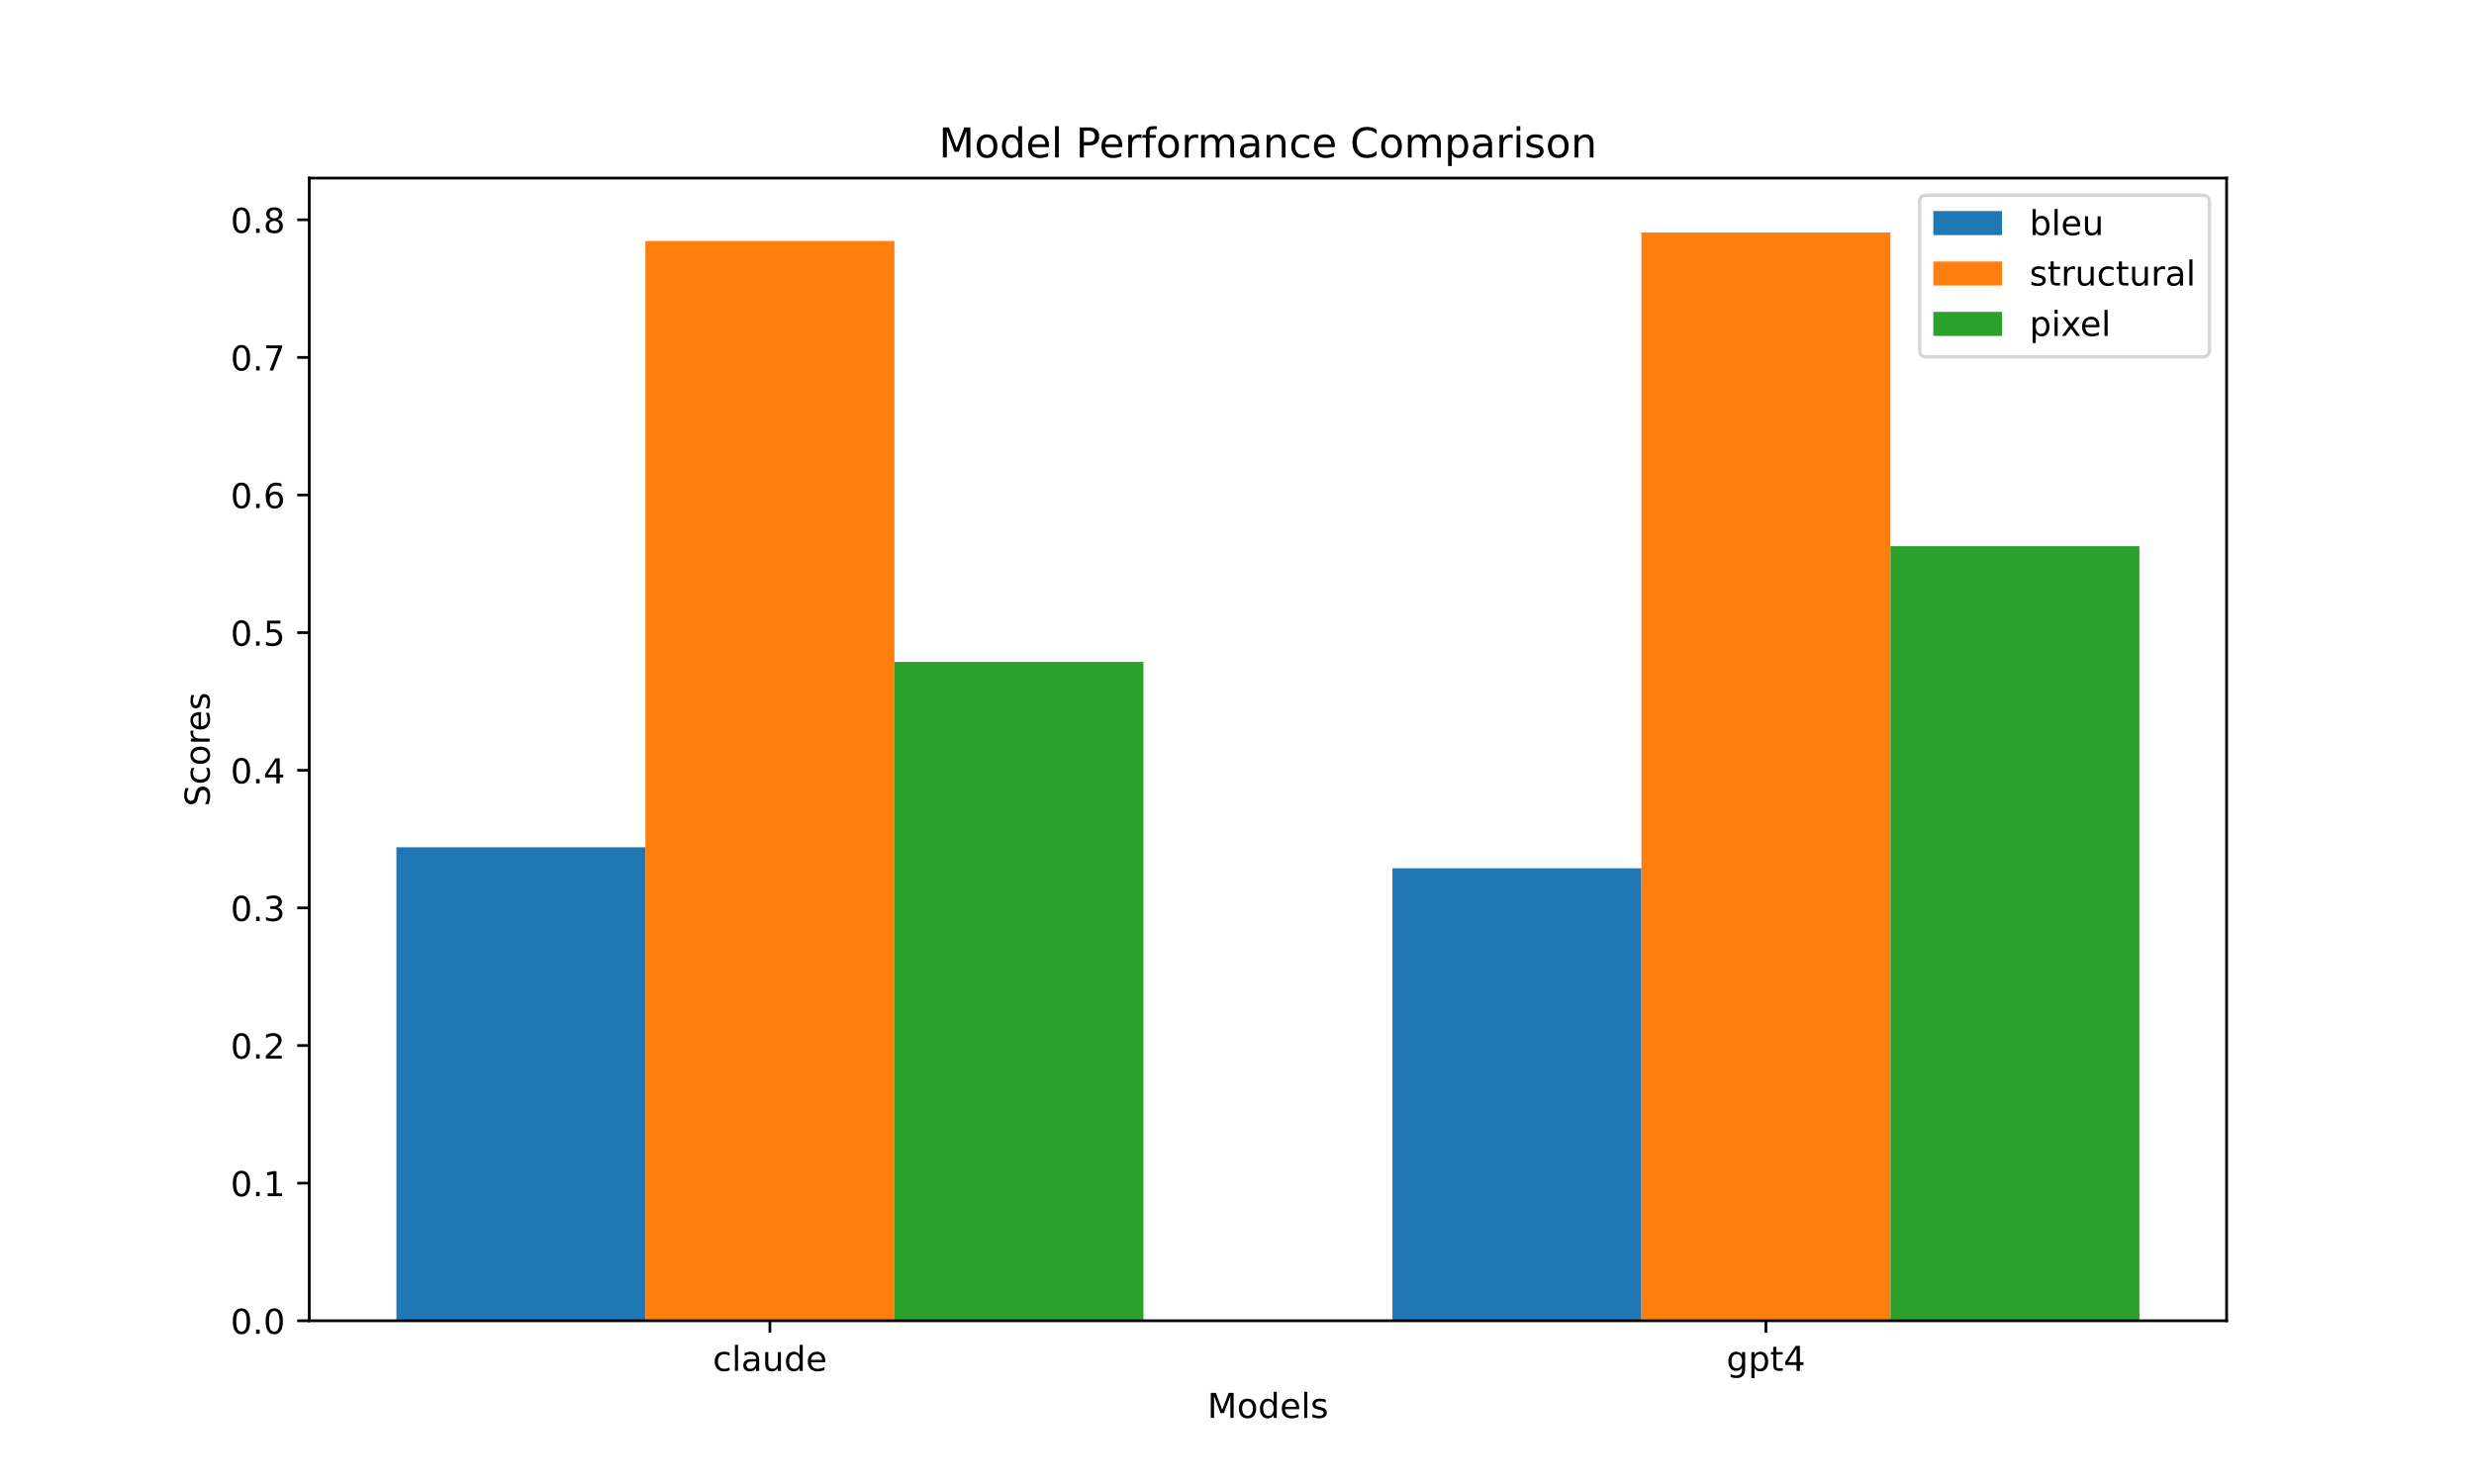
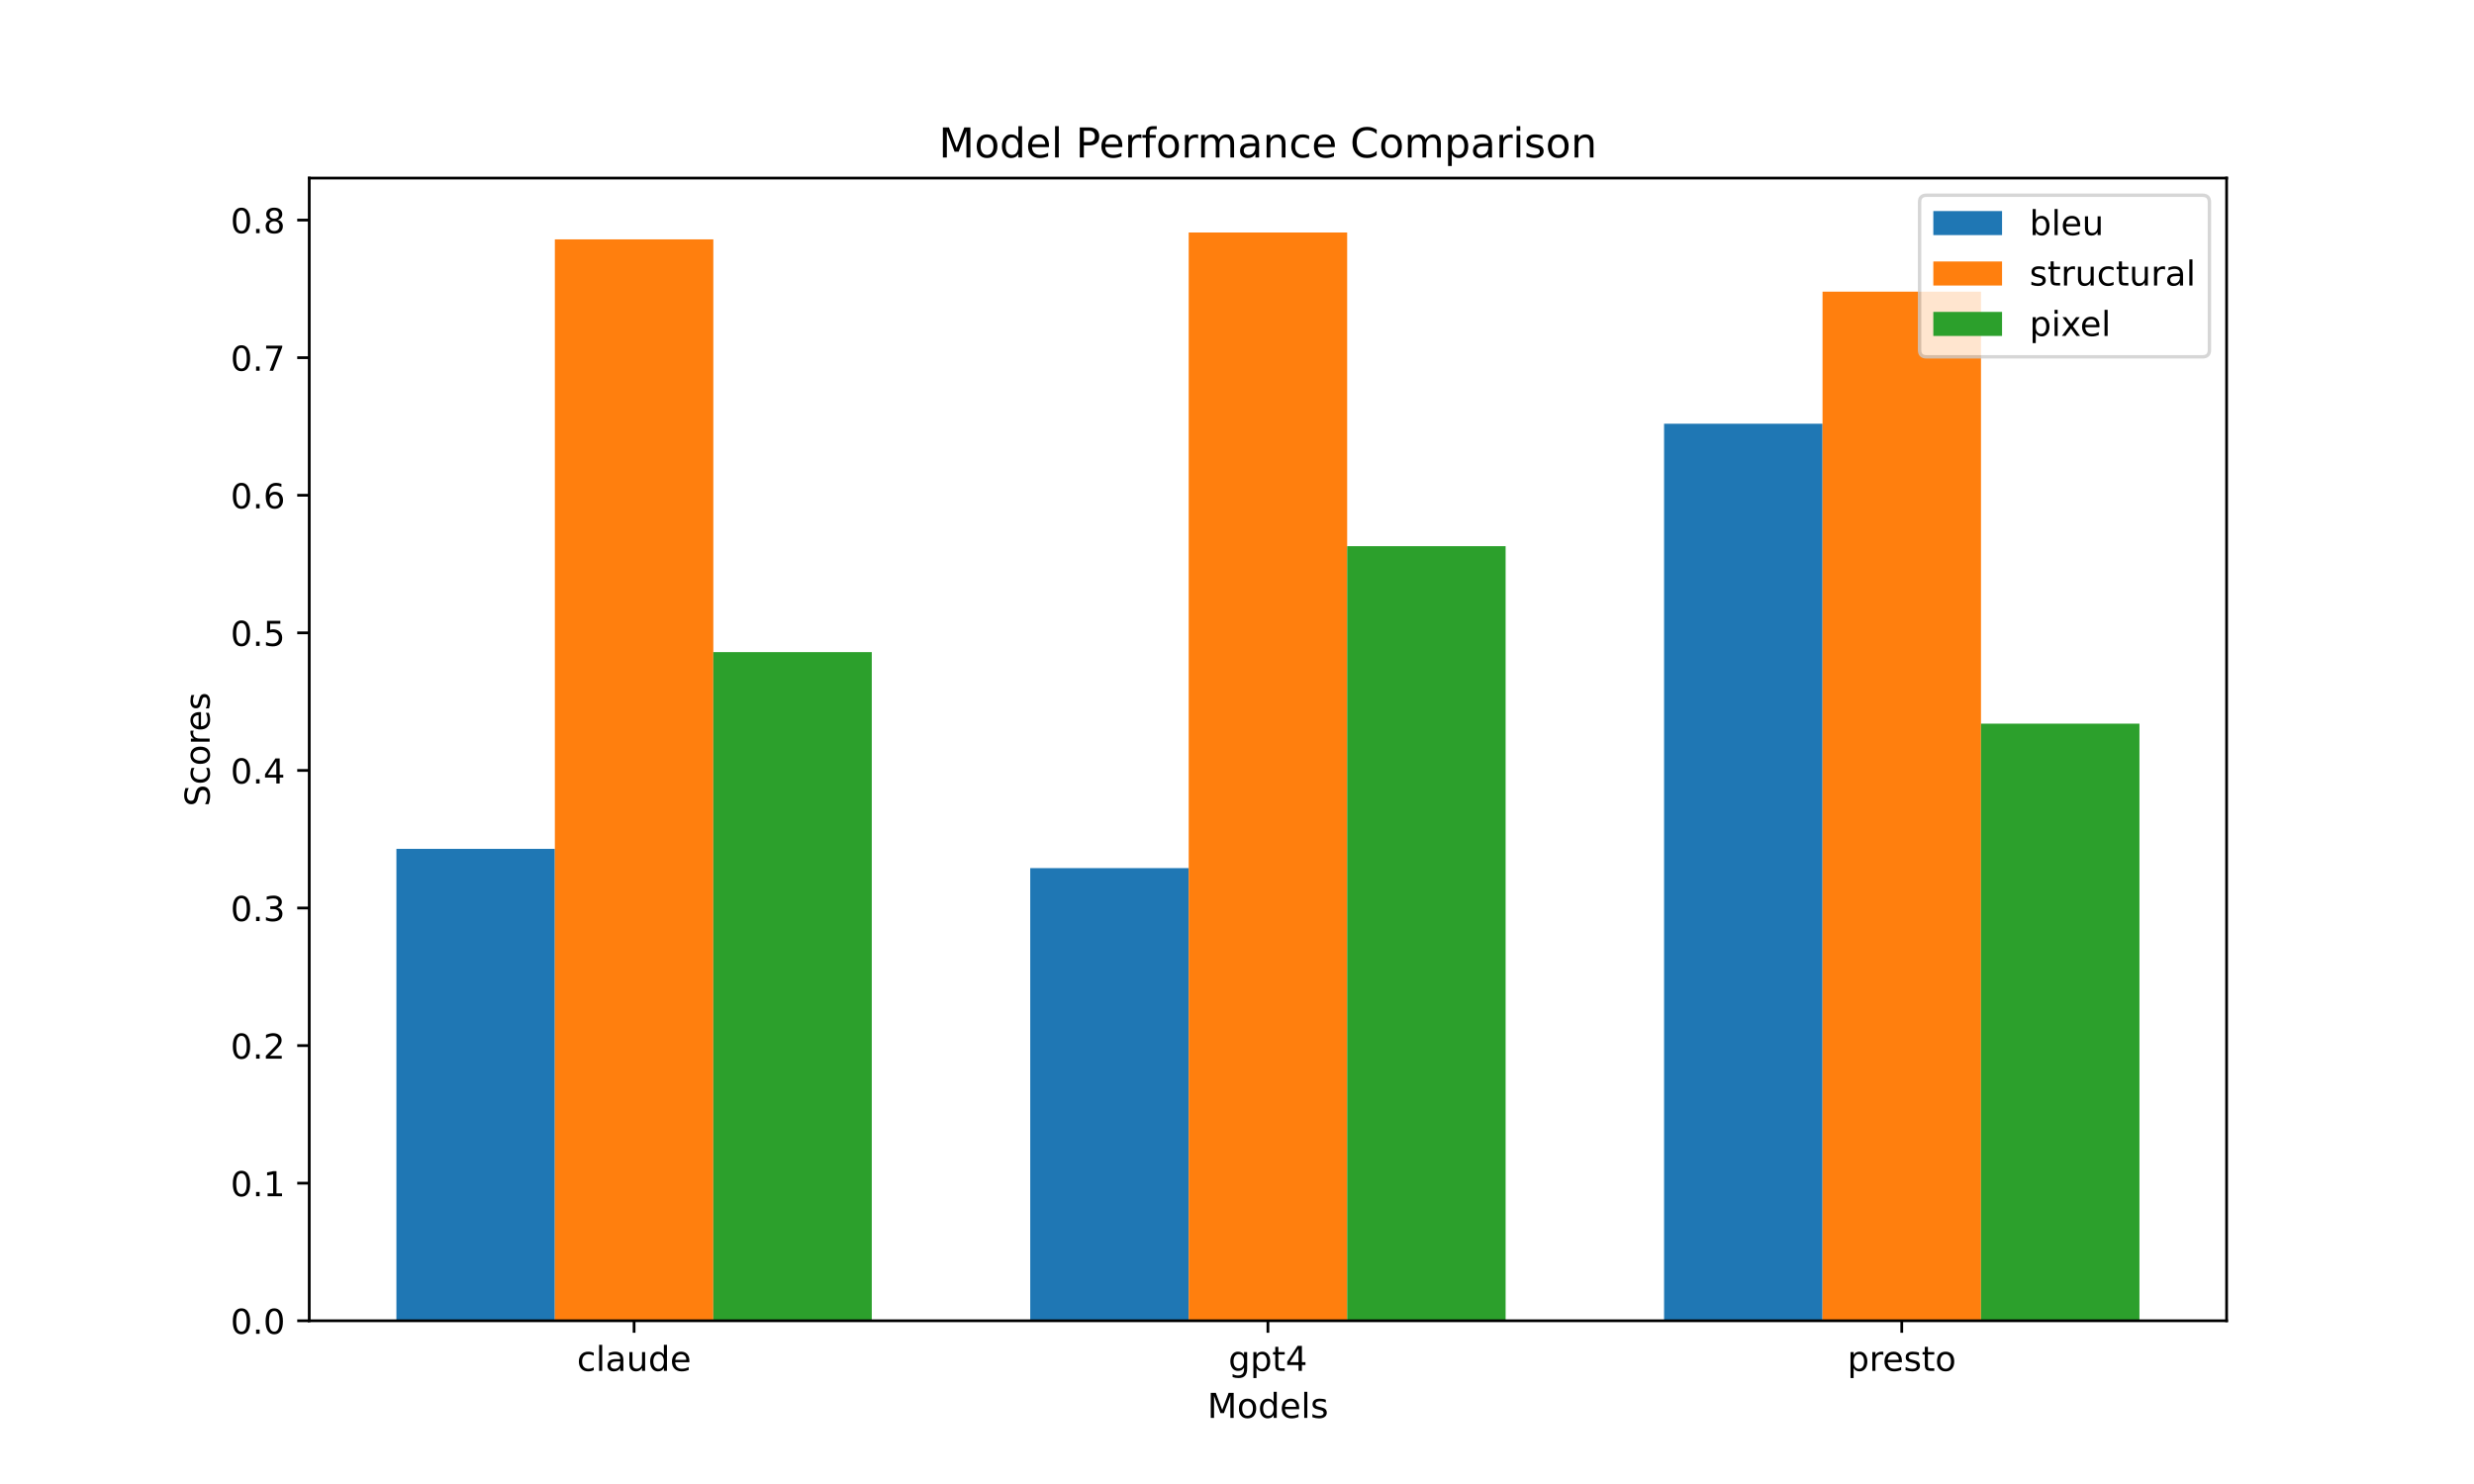
<svg xmlns="http://www.w3.org/2000/svg" xmlns:xlink="http://www.w3.org/1999/xlink" width="720pt" height="432pt" viewBox="0 0 720 432" version="1.1">
  <defs>
    <style type="text/css">*{stroke-linejoin: round; stroke-linecap: butt}</style>
  </defs>
  <g id="figure_1">
    <g id="patch_1">
      <path d="M 0 432  L 720 432  L 720 0  L 0 0  z " style="fill: #ffffff" />
    </g>
    <g id="axes_1">
      <g id="patch_2">
        <path d="M 90 384.48  L 648 384.48  L 648 51.84  L 90 51.84  z " style="fill: #ffffff" />
      </g>
      <g id="patch_3">
-         <path d="M 115.364 384.48  L 187.831 384.48  L 187.831 246.644  L 115.364 246.644  z " clip-path="url(#pf559f235b9)" style="fill: #1f77b4" />
+         <path d="M 115.364 384.48  L 161.479 384.48  L 161.479 247.107  L 115.364 247.107  z " clip-path="url(#p23019d6c63)" style="fill: #1f77b4" />
      </g>
      <g id="patch_4">
-         <path d="M 405.234 384.48  L 477.701 384.48  L 477.701 252.767  L 405.234 252.767  z " clip-path="url(#pf559f235b9)" style="fill: #1f77b4" />
+         <path d="M 299.826 384.48  L 345.942 384.48  L 345.942 252.714  L 299.826 252.714  z " clip-path="url(#p23019d6c63)" style="fill: #1f77b4" />
      </g>
      <g id="patch_5">
-         <path d="M 187.831 384.48  L 260.299 384.48  L 260.299 70.161  L 187.831 70.161  z " clip-path="url(#pf559f235b9)" style="fill: #ff7f0e" />
+         <path d="M 484.289 384.48  L 530.405 384.48  L 530.405 123.35  L 484.289 123.35  z " clip-path="url(#p23019d6c63)" style="fill: #1f77b4" />
      </g>
      <g id="patch_6">
-         <path d="M 477.701 384.48  L 550.169 384.48  L 550.169 67.68  L 477.701 67.68  z " clip-path="url(#pf559f235b9)" style="fill: #ff7f0e" />
+         <path d="M 161.479 384.48  L 207.595 384.48  L 207.595 69.683  L 161.479 69.683  z " clip-path="url(#p23019d6c63)" style="fill: #ff7f0e" />
      </g>
      <g id="patch_7">
-         <path d="M 260.299 384.48  L 332.766 384.48  L 332.766 192.693  L 260.299 192.693  z " clip-path="url(#pf559f235b9)" style="fill: #2ca02c" />
+         <path d="M 345.942 384.48  L 392.058 384.48  L 392.058 67.68  L 345.942 67.68  z " clip-path="url(#p23019d6c63)" style="fill: #ff7f0e" />
      </g>
      <g id="patch_8">
-         <path d="M 550.169 384.48  L 622.636 384.48  L 622.636 159.009  L 550.169 159.009  z " clip-path="url(#pf559f235b9)" style="fill: #2ca02c" />
+         <path d="M 530.405 384.48  L 576.521 384.48  L 576.521 84.902  L 530.405 84.902  z " clip-path="url(#p23019d6c63)" style="fill: #ff7f0e" />
+       </g>
+       <g id="patch_9">
+         <path d="M 207.595 384.48  L 253.711 384.48  L 253.711 189.834  L 207.595 189.834  z " clip-path="url(#p23019d6c63)" style="fill: #2ca02c" />
+       </g>
+       <g id="patch_10">
+         <path d="M 392.058 384.48  L 438.174 384.48  L 438.174 158.995  L 392.058 158.995  z " clip-path="url(#p23019d6c63)" style="fill: #2ca02c" />
+       </g>
+       <g id="patch_11">
+         <path d="M 576.521 384.48  L 622.636 384.48  L 622.636 210.661  L 576.521 210.661  z " clip-path="url(#p23019d6c63)" style="fill: #2ca02c" />
      </g>
      <g id="matplotlib.axis_1">
        <g id="xtick_1">
          <g id="line2d_1">
            <defs>
-               <path id="m76d1a5c9b7" d="M 0 0  L 0 3.5  " style="stroke: #000000; stroke-width: 0.8" />
-             </defs>
-             <g>
-               <use xlink:href="#m76d1a5c9b7" x="224.065" y="384.48" style="stroke: #000000; stroke-width: 0.8" />
+               <path id="mc5d5f00f71" d="M 0 0  L 0 3.5  " style="stroke: #000000; stroke-width: 0.8" />
+             </defs>
+             <g>
+               <use xlink:href="#mc5d5f00f71" x="184.537" y="384.48" style="stroke: #000000; stroke-width: 0.8" />
            </g>
          </g>
          <g id="text_1">
-             <g transform="translate(207.4431 399.0784) scale(0.1 -0.1)">
+             <g transform="translate(167.9153 399.0784) scale(0.1 -0.1)">
              <defs>
                <path id="DejaVuSans-63" d="M 3122 3366  L 3122 2828  Q 2878 2963 2633 3030  Q 2388 3097 2138 3097  Q 1578 3097 1268 2742  Q 959 2388 959 1747  Q 959 1106 1268 751  Q 1578 397 2138 397  Q 2388 397 2633 464  Q 2878 531 3122 666  L 3122 134  Q 2881 22 2623 -34  Q 2366 -91 2075 -91  Q 1284 -91 818 406  Q 353 903 353 1747  Q 353 2603 823 3093  Q 1294 3584 2113 3584  Q 2378 3584 2631 3529  Q 2884 3475 3122 3366  z " transform="scale(0.015625)" />
                <path id="DejaVuSans-6c" d="M 603 4863  L 1178 4863  L 1178 0  L 603 0  L 603 4863  z " transform="scale(0.015625)" />
                <path id="DejaVuSans-61" d="M 2194 1759  Q 1497 1759 1228 1600  Q 959 1441 959 1056  Q 959 750 1161 570  Q 1363 391 1709 391  Q 2188 391 2477 730  Q 2766 1069 2766 1631  L 2766 1759  L 2194 1759  z M 3341 1997  L 3341 0  L 2766 0  L 2766 531  Q 2569 213 2275 61  Q 1981 -91 1556 -91  Q 1019 -91 701 211  Q 384 513 384 1019  Q 384 1609 779 1909  Q 1175 2209 1959 2209  L 2766 2209  L 2766 2266  Q 2766 2663 2505 2880  Q 2244 3097 1772 3097  Q 1472 3097 1187 3025  Q 903 2953 641 2809  L 641 3341  Q 956 3463 1253 3523  Q 1550 3584 1831 3584  Q 2591 3584 2966 3190  Q 3341 2797 3341 1997  z " transform="scale(0.015625)" />
                <path id="DejaVuSans-75" d="M 544 1381  L 544 3500  L 1119 3500  L 1119 1403  Q 1119 906 1312 657  Q 1506 409 1894 409  Q 2359 409 2629 706  Q 2900 1003 2900 1516  L 2900 3500  L 3475 3500  L 3475 0  L 2900 0  L 2900 538  Q 2691 219 2414 64  Q 2138 -91 1772 -91  Q 1169 -91 856 284  Q 544 659 544 1381  z M 1991 3584  L 1991 3584  z " transform="scale(0.015625)" />
                <path id="DejaVuSans-64" d="M 2906 2969  L 2906 4863  L 3481 4863  L 3481 0  L 2906 0  L 2906 525  Q 2725 213 2448 61  Q 2172 -91 1784 -91  Q 1150 -91 751 415  Q 353 922 353 1747  Q 353 2572 751 3078  Q 1150 3584 1784 3584  Q 2172 3584 2448 3432  Q 2725 3281 2906 2969  z M 947 1747  Q 947 1113 1208 752  Q 1469 391 1925 391  Q 2381 391 2643 752  Q 2906 1113 2906 1747  Q 2906 2381 2643 2742  Q 2381 3103 1925 3103  Q 1469 3103 1208 2742  Q 947 2381 947 1747  z " transform="scale(0.015625)" />
                <path id="DejaVuSans-65" d="M 3597 1894  L 3597 1613  L 953 1613  Q 991 1019 1311 708  Q 1631 397 2203 397  Q 2534 397 2845 478  Q 3156 559 3463 722  L 3463 178  Q 3153 47 2828 -22  Q 2503 -91 2169 -91  Q 1331 -91 842 396  Q 353 884 353 1716  Q 353 2575 817 3079  Q 1281 3584 2069 3584  Q 2775 3584 3186 3129  Q 3597 2675 3597 1894  z M 3022 2063  Q 3016 2534 2758 2815  Q 2500 3097 2075 3097  Q 1594 3097 1305 2825  Q 1016 2553 972 2059  L 3022 2063  z " transform="scale(0.015625)" />
              </defs>
              <use xlink:href="#DejaVuSans-63" />
              <use xlink:href="#DejaVuSans-6c" transform="translate(54.98047 0)" />
              <use xlink:href="#DejaVuSans-61" transform="translate(82.76367 0)" />
              <use xlink:href="#DejaVuSans-75" transform="translate(144.043 0)" />
              <use xlink:href="#DejaVuSans-64" transform="translate(207.4219 0)" />
              <use xlink:href="#DejaVuSans-65" transform="translate(270.8984 0)" />
            </g>
          </g>
        </g>
        <g id="xtick_2">
          <g id="line2d_2">
            <g>
-               <use xlink:href="#m76d1a5c9b7" x="513.935" y="384.48" style="stroke: #000000; stroke-width: 0.8" />
+               <use xlink:href="#mc5d5f00f71" x="369" y="384.48" style="stroke: #000000; stroke-width: 0.8" />
            </g>
          </g>
          <g id="text_2">
-             <g transform="translate(502.4452 399.0784) scale(0.1 -0.1)">
+             <g transform="translate(357.5102 399.0784) scale(0.1 -0.1)">
              <defs>
                <path id="DejaVuSans-67" d="M 2906 1791  Q 2906 2416 2648 2759  Q 2391 3103 1925 3103  Q 1463 3103 1205 2759  Q 947 2416 947 1791  Q 947 1169 1205 825  Q 1463 481 1925 481  Q 2391 481 2648 825  Q 2906 1169 2906 1791  z M 3481 434  Q 3481 -459 3084 -895  Q 2688 -1331 1869 -1331  Q 1566 -1331 1297 -1286  Q 1028 -1241 775 -1147  L 775 -588  Q 1028 -725 1275 -790  Q 1522 -856 1778 -856  Q 2344 -856 2625 -561  Q 2906 -266 2906 331  L 2906 616  Q 2728 306 2450 153  Q 2172 0 1784 0  Q 1141 0 747 490  Q 353 981 353 1791  Q 353 2603 747 3093  Q 1141 3584 1784 3584  Q 2172 3584 2450 3431  Q 2728 3278 2906 2969  L 2906 3500  L 3481 3500  L 3481 434  z " transform="scale(0.015625)" />
                <path id="DejaVuSans-70" d="M 1159 525  L 1159 -1331  L 581 -1331  L 581 3500  L 1159 3500  L 1159 2969  Q 1341 3281 1617 3432  Q 1894 3584 2278 3584  Q 2916 3584 3314 3078  Q 3713 2572 3713 1747  Q 3713 922 3314 415  Q 2916 -91 2278 -91  Q 1894 -91 1617 61  Q 1341 213 1159 525  z M 3116 1747  Q 3116 2381 2855 2742  Q 2594 3103 2138 3103  Q 1681 3103 1420 2742  Q 1159 2381 1159 1747  Q 1159 1113 1420 752  Q 1681 391 2138 391  Q 2594 391 2855 752  Q 3116 1113 3116 1747  z " transform="scale(0.015625)" />
                <path id="DejaVuSans-74" d="M 1172 4494  L 1172 3500  L 2356 3500  L 2356 3053  L 1172 3053  L 1172 1153  Q 1172 725 1289 603  Q 1406 481 1766 481  L 2356 481  L 2356 0  L 1766 0  Q 1100 0 847 248  Q 594 497 594 1153  L 594 3053  L 172 3053  L 172 3500  L 594 3500  L 594 4494  L 1172 4494  z " transform="scale(0.015625)" />
                <path id="DejaVuSans-34" d="M 2419 4116  L 825 1625  L 2419 1625  L 2419 4116  z M 2253 4666  L 3047 4666  L 3047 1625  L 3713 1625  L 3713 1100  L 3047 1100  L 3047 0  L 2419 0  L 2419 1100  L 313 1100  L 313 1709  L 2253 4666  z " transform="scale(0.015625)" />
              </defs>
              <use xlink:href="#DejaVuSans-67" />
              <use xlink:href="#DejaVuSans-70" transform="translate(63.47656 0)" />
              <use xlink:href="#DejaVuSans-74" transform="translate(126.9531 0)" />
              <use xlink:href="#DejaVuSans-34" transform="translate(166.1621 0)" />
            </g>
          </g>
        </g>
-         <g id="text_3">
+         <g id="xtick_3">
+           <g id="line2d_3">
+             <g>
+               <use xlink:href="#mc5d5f00f71" x="553.463" y="384.48" style="stroke: #000000; stroke-width: 0.8" />
+             </g>
+           </g>
+           <g id="text_3">
+             <g transform="translate(537.6448 399.0784) scale(0.1 -0.1)">
+               <defs>
+                 <path id="DejaVuSans-72" d="M 2631 2963  Q 2534 3019 2420 3045  Q 2306 3072 2169 3072  Q 1681 3072 1420 2755  Q 1159 2438 1159 1844  L 1159 0  L 581 0  L 581 3500  L 1159 3500  L 1159 2956  Q 1341 3275 1631 3429  Q 1922 3584 2338 3584  Q 2397 3584 2469 3576  Q 2541 3569 2628 3553  L 2631 2963  z " transform="scale(0.015625)" />
+                 <path id="DejaVuSans-73" d="M 2834 3397  L 2834 2853  Q 2591 2978 2328 3040  Q 2066 3103 1784 3103  Q 1356 3103 1142 2972  Q 928 2841 928 2578  Q 928 2378 1081 2264  Q 1234 2150 1697 2047  L 1894 2003  Q 2506 1872 2764 1633  Q 3022 1394 3022 966  Q 3022 478 2636 193  Q 2250 -91 1575 -91  Q 1294 -91 989 -36  Q 684 19 347 128  L 347 722  Q 666 556 975 473  Q 1284 391 1588 391  Q 1994 391 2212 530  Q 2431 669 2431 922  Q 2431 1156 2273 1281  Q 2116 1406 1581 1522  L 1381 1569  Q 847 1681 609 1914  Q 372 2147 372 2553  Q 372 3047 722 3315  Q 1072 3584 1716 3584  Q 2034 3584 2315 3537  Q 2597 3491 2834 3397  z " transform="scale(0.015625)" />
+                 <path id="DejaVuSans-6f" d="M 1959 3097  Q 1497 3097 1228 2736  Q 959 2375 959 1747  Q 959 1119 1226 758  Q 1494 397 1959 397  Q 2419 397 2687 759  Q 2956 1122 2956 1747  Q 2956 2369 2687 2733  Q 2419 3097 1959 3097  z M 1959 3584  Q 2709 3584 3137 3096  Q 3566 2609 3566 1747  Q 3566 888 3137 398  Q 2709 -91 1959 -91  Q 1206 -91 779 398  Q 353 888 353 1747  Q 353 2609 779 3096  Q 1206 3584 1959 3584  z " transform="scale(0.015625)" />
+               </defs>
+               <use xlink:href="#DejaVuSans-70" />
+               <use xlink:href="#DejaVuSans-72" transform="translate(63.47656 0)" />
+               <use xlink:href="#DejaVuSans-65" transform="translate(102.3398 0)" />
+               <use xlink:href="#DejaVuSans-73" transform="translate(163.8633 0)" />
+               <use xlink:href="#DejaVuSans-74" transform="translate(215.9629 0)" />
+               <use xlink:href="#DejaVuSans-6f" transform="translate(255.1719 0)" />
+             </g>
+           </g>
+         </g>
+         <g id="text_4">
          <g transform="translate(351.382 412.7566) scale(0.1 -0.1)">
            <defs>
              <path id="DejaVuSans-4d" d="M 628 4666  L 1569 4666  L 2759 1491  L 3956 4666  L 4897 4666  L 4897 0  L 4281 0  L 4281 4097  L 3078 897  L 2444 897  L 1241 4097  L 1241 0  L 628 0  L 628 4666  z " transform="scale(0.015625)" />
-               <path id="DejaVuSans-6f" d="M 1959 3097  Q 1497 3097 1228 2736  Q 959 2375 959 1747  Q 959 1119 1226 758  Q 1494 397 1959 397  Q 2419 397 2687 759  Q 2956 1122 2956 1747  Q 2956 2369 2687 2733  Q 2419 3097 1959 3097  z M 1959 3584  Q 2709 3584 3137 3096  Q 3566 2609 3566 1747  Q 3566 888 3137 398  Q 2709 -91 1959 -91  Q 1206 -91 779 398  Q 353 888 353 1747  Q 353 2609 779 3096  Q 1206 3584 1959 3584  z " transform="scale(0.015625)" />
-               <path id="DejaVuSans-73" d="M 2834 3397  L 2834 2853  Q 2591 2978 2328 3040  Q 2066 3103 1784 3103  Q 1356 3103 1142 2972  Q 928 2841 928 2578  Q 928 2378 1081 2264  Q 1234 2150 1697 2047  L 1894 2003  Q 2506 1872 2764 1633  Q 3022 1394 3022 966  Q 3022 478 2636 193  Q 2250 -91 1575 -91  Q 1294 -91 989 -36  Q 684 19 347 128  L 347 722  Q 666 556 975 473  Q 1284 391 1588 391  Q 1994 391 2212 530  Q 2431 669 2431 922  Q 2431 1156 2273 1281  Q 2116 1406 1581 1522  L 1381 1569  Q 847 1681 609 1914  Q 372 2147 372 2553  Q 372 3047 722 3315  Q 1072 3584 1716 3584  Q 2034 3584 2315 3537  Q 2597 3491 2834 3397  z " transform="scale(0.015625)" />
            </defs>
            <use xlink:href="#DejaVuSans-4d" />
            <use xlink:href="#DejaVuSans-6f" transform="translate(86.2793 0)" />
            <use xlink:href="#DejaVuSans-64" transform="translate(147.4609 0)" />
            <use xlink:href="#DejaVuSans-65" transform="translate(210.9375 0)" />
            <use xlink:href="#DejaVuSans-6c" transform="translate(272.4609 0)" />
            <use xlink:href="#DejaVuSans-73" transform="translate(300.2441 0)" />
          </g>
        </g>
      </g>
      <g id="matplotlib.axis_2">
        <g id="ytick_1">
-           <g id="line2d_3">
-             <defs>
-               <path id="m0e5afd8382" d="M 0 0  L -3.5 0  " style="stroke: #000000; stroke-width: 0.8" />
-             </defs>
-             <g>
-               <use xlink:href="#m0e5afd8382" x="90" y="384.48" style="stroke: #000000; stroke-width: 0.8" />
-             </g>
-           </g>
-           <g id="text_4">
+           <g id="line2d_4">
+             <defs>
+               <path id="m4983d52d7f" d="M 0 0  L -3.5 0  " style="stroke: #000000; stroke-width: 0.8" />
+             </defs>
+             <g>
+               <use xlink:href="#m4983d52d7f" x="90" y="384.48" style="stroke: #000000; stroke-width: 0.8" />
+             </g>
+           </g>
+           <g id="text_5">
            <g transform="translate(67.09687 388.2792) scale(0.1 -0.1)">
              <defs>
                <path id="DejaVuSans-30" d="M 2034 4250  Q 1547 4250 1301 3770  Q 1056 3291 1056 2328  Q 1056 1369 1301 889  Q 1547 409 2034 409  Q 2525 409 2770 889  Q 3016 1369 3016 2328  Q 3016 3291 2770 3770  Q 2525 4250 2034 4250  z M 2034 4750  Q 2819 4750 3233 4129  Q 3647 3509 3647 2328  Q 3647 1150 3233 529  Q 2819 -91 2034 -91  Q 1250 -91 836 529  Q 422 1150 422 2328  Q 422 3509 836 4129  Q 1250 4750 2034 4750  z " transform="scale(0.015625)" />
                <path id="DejaVuSans-2e" d="M 684 794  L 1344 794  L 1344 0  L 684 0  L 684 794  z " transform="scale(0.015625)" />
              </defs>
              <use xlink:href="#DejaVuSans-30" />
              <use xlink:href="#DejaVuSans-2e" transform="translate(63.62305 0)" />
              <use xlink:href="#DejaVuSans-30" transform="translate(95.41016 0)" />
            </g>
          </g>
        </g>
        <g id="ytick_2">
-           <g id="line2d_4">
-             <g>
-               <use xlink:href="#m0e5afd8382" x="90" y="344.418" style="stroke: #000000; stroke-width: 0.8" />
-             </g>
-           </g>
-           <g id="text_5">
-             <g transform="translate(67.09687 348.2169) scale(0.1 -0.1)">
+           <g id="line2d_5">
+             <g>
+               <use xlink:href="#m4983d52d7f" x="90" y="344.429" style="stroke: #000000; stroke-width: 0.8" />
+             </g>
+           </g>
+           <g id="text_6">
+             <g transform="translate(67.09687 348.2287) scale(0.1 -0.1)">
              <defs>
                <path id="DejaVuSans-31" d="M 794 531  L 1825 531  L 1825 4091  L 703 3866  L 703 4441  L 1819 4666  L 2450 4666  L 2450 531  L 3481 531  L 3481 0  L 794 0  L 794 531  z " transform="scale(0.015625)" />
              </defs>
              <use xlink:href="#DejaVuSans-30" />
              <use xlink:href="#DejaVuSans-2e" transform="translate(63.62305 0)" />
              <use xlink:href="#DejaVuSans-31" transform="translate(95.41016 0)" />
            </g>
          </g>
        </g>
        <g id="ytick_3">
-           <g id="line2d_5">
-             <g>
-               <use xlink:href="#m0e5afd8382" x="90" y="304.355" style="stroke: #000000; stroke-width: 0.8" />
-             </g>
-           </g>
-           <g id="text_6">
-             <g transform="translate(67.09687 308.1546) scale(0.1 -0.1)">
+           <g id="line2d_6">
+             <g>
+               <use xlink:href="#m4983d52d7f" x="90" y="304.379" style="stroke: #000000; stroke-width: 0.8" />
+             </g>
+           </g>
+           <g id="text_7">
+             <g transform="translate(67.09687 308.1781) scale(0.1 -0.1)">
              <defs>
                <path id="DejaVuSans-32" d="M 1228 531  L 3431 531  L 3431 0  L 469 0  L 469 531  Q 828 903 1448 1529  Q 2069 2156 2228 2338  Q 2531 2678 2651 2914  Q 2772 3150 2772 3378  Q 2772 3750 2511 3984  Q 2250 4219 1831 4219  Q 1534 4219 1204 4116  Q 875 4013 500 3803  L 500 4441  Q 881 4594 1212 4672  Q 1544 4750 1819 4750  Q 2544 4750 2975 4387  Q 3406 4025 3406 3419  Q 3406 3131 3298 2873  Q 3191 2616 2906 2266  Q 2828 2175 2409 1742  Q 1991 1309 1228 531  z " transform="scale(0.015625)" />
              </defs>
              <use xlink:href="#DejaVuSans-30" />
              <use xlink:href="#DejaVuSans-2e" transform="translate(63.62305 0)" />
              <use xlink:href="#DejaVuSans-32" transform="translate(95.41016 0)" />
            </g>
          </g>
        </g>
        <g id="ytick_4">
-           <g id="line2d_6">
-             <g>
-               <use xlink:href="#m0e5afd8382" x="90" y="264.293" style="stroke: #000000; stroke-width: 0.8" />
-             </g>
-           </g>
-           <g id="text_7">
-             <g transform="translate(67.09687 268.0923) scale(0.1 -0.1)">
+           <g id="line2d_7">
+             <g>
+               <use xlink:href="#m4983d52d7f" x="90" y="264.328" style="stroke: #000000; stroke-width: 0.8" />
+             </g>
+           </g>
+           <g id="text_8">
+             <g transform="translate(67.09687 268.1275) scale(0.1 -0.1)">
              <defs>
                <path id="DejaVuSans-33" d="M 2597 2516  Q 3050 2419 3304 2112  Q 3559 1806 3559 1356  Q 3559 666 3084 287  Q 2609 -91 1734 -91  Q 1441 -91 1130 -33  Q 819 25 488 141  L 488 750  Q 750 597 1062 519  Q 1375 441 1716 441  Q 2309 441 2620 675  Q 2931 909 2931 1356  Q 2931 1769 2642 2001  Q 2353 2234 1838 2234  L 1294 2234  L 1294 2753  L 1863 2753  Q 2328 2753 2575 2939  Q 2822 3125 2822 3475  Q 2822 3834 2567 4026  Q 2313 4219 1838 4219  Q 1578 4219 1281 4162  Q 984 4106 628 3988  L 628 4550  Q 988 4650 1302 4700  Q 1616 4750 1894 4750  Q 2613 4750 3031 4423  Q 3450 4097 3450 3541  Q 3450 3153 3228 2886  Q 3006 2619 2597 2516  z " transform="scale(0.015625)" />
              </defs>
              <use xlink:href="#DejaVuSans-30" />
              <use xlink:href="#DejaVuSans-2e" transform="translate(63.62305 0)" />
              <use xlink:href="#DejaVuSans-33" transform="translate(95.41016 0)" />
            </g>
          </g>
        </g>
        <g id="ytick_5">
-           <g id="line2d_7">
-             <g>
-               <use xlink:href="#m0e5afd8382" x="90" y="224.231" style="stroke: #000000; stroke-width: 0.8" />
-             </g>
-           </g>
-           <g id="text_8">
-             <g transform="translate(67.09687 228.03) scale(0.1 -0.1)">
+           <g id="line2d_8">
+             <g>
+               <use xlink:href="#m4983d52d7f" x="90" y="224.278" style="stroke: #000000; stroke-width: 0.8" />
+             </g>
+           </g>
+           <g id="text_9">
+             <g transform="translate(67.09687 228.0769) scale(0.1 -0.1)">
              <use xlink:href="#DejaVuSans-30" />
              <use xlink:href="#DejaVuSans-2e" transform="translate(63.62305 0)" />
              <use xlink:href="#DejaVuSans-34" transform="translate(95.41016 0)" />
            </g>
          </g>
        </g>
        <g id="ytick_6">
-           <g id="line2d_8">
-             <g>
-               <use xlink:href="#m0e5afd8382" x="90" y="184.168" style="stroke: #000000; stroke-width: 0.8" />
-             </g>
-           </g>
-           <g id="text_9">
-             <g transform="translate(67.09687 187.9677) scale(0.1 -0.1)">
+           <g id="line2d_9">
+             <g>
+               <use xlink:href="#m4983d52d7f" x="90" y="184.227" style="stroke: #000000; stroke-width: 0.8" />
+             </g>
+           </g>
+           <g id="text_10">
+             <g transform="translate(67.09687 188.0264) scale(0.1 -0.1)">
              <defs>
                <path id="DejaVuSans-35" d="M 691 4666  L 3169 4666  L 3169 4134  L 1269 4134  L 1269 2991  Q 1406 3038 1543 3061  Q 1681 3084 1819 3084  Q 2600 3084 3056 2656  Q 3513 2228 3513 1497  Q 3513 744 3044 326  Q 2575 -91 1722 -91  Q 1428 -91 1123 -41  Q 819 9 494 109  L 494 744  Q 775 591 1075 516  Q 1375 441 1709 441  Q 2250 441 2565 725  Q 2881 1009 2881 1497  Q 2881 1984 2565 2268  Q 2250 2553 1709 2553  Q 1456 2553 1204 2497  Q 953 2441 691 2322  L 691 4666  z " transform="scale(0.015625)" />
              </defs>
              <use xlink:href="#DejaVuSans-30" />
              <use xlink:href="#DejaVuSans-2e" transform="translate(63.62305 0)" />
              <use xlink:href="#DejaVuSans-35" transform="translate(95.41016 0)" />
            </g>
          </g>
        </g>
        <g id="ytick_7">
-           <g id="line2d_9">
-             <g>
-               <use xlink:href="#m0e5afd8382" x="90" y="144.106" style="stroke: #000000; stroke-width: 0.8" />
-             </g>
-           </g>
-           <g id="text_10">
-             <g transform="translate(67.09687 147.9054) scale(0.1 -0.1)">
+           <g id="line2d_10">
+             <g>
+               <use xlink:href="#m4983d52d7f" x="90" y="144.177" style="stroke: #000000; stroke-width: 0.8" />
+             </g>
+           </g>
+           <g id="text_11">
+             <g transform="translate(67.09687 147.9758) scale(0.1 -0.1)">
              <defs>
                <path id="DejaVuSans-36" d="M 2113 2584  Q 1688 2584 1439 2293  Q 1191 2003 1191 1497  Q 1191 994 1439 701  Q 1688 409 2113 409  Q 2538 409 2786 701  Q 3034 994 3034 1497  Q 3034 2003 2786 2293  Q 2538 2584 2113 2584  z M 3366 4563  L 3366 3988  Q 3128 4100 2886 4159  Q 2644 4219 2406 4219  Q 1781 4219 1451 3797  Q 1122 3375 1075 2522  Q 1259 2794 1537 2939  Q 1816 3084 2150 3084  Q 2853 3084 3261 2657  Q 3669 2231 3669 1497  Q 3669 778 3244 343  Q 2819 -91 2113 -91  Q 1303 -91 875 529  Q 447 1150 447 2328  Q 447 3434 972 4092  Q 1497 4750 2381 4750  Q 2619 4750 2861 4703  Q 3103 4656 3366 4563  z " transform="scale(0.015625)" />
              </defs>
              <use xlink:href="#DejaVuSans-30" />
              <use xlink:href="#DejaVuSans-2e" transform="translate(63.62305 0)" />
              <use xlink:href="#DejaVuSans-36" transform="translate(95.41016 0)" />
            </g>
          </g>
        </g>
        <g id="ytick_8">
-           <g id="line2d_10">
-             <g>
-               <use xlink:href="#m0e5afd8382" x="90" y="104.044" style="stroke: #000000; stroke-width: 0.8" />
-             </g>
-           </g>
-           <g id="text_11">
-             <g transform="translate(67.09687 107.8431) scale(0.1 -0.1)">
+           <g id="line2d_11">
+             <g>
+               <use xlink:href="#m4983d52d7f" x="90" y="104.126" style="stroke: #000000; stroke-width: 0.8" />
+             </g>
+           </g>
+           <g id="text_12">
+             <g transform="translate(67.09687 107.9252) scale(0.1 -0.1)">
              <defs>
                <path id="DejaVuSans-37" d="M 525 4666  L 3525 4666  L 3525 4397  L 1831 0  L 1172 0  L 2766 4134  L 525 4134  L 525 4666  z " transform="scale(0.015625)" />
              </defs>
              <use xlink:href="#DejaVuSans-30" />
              <use xlink:href="#DejaVuSans-2e" transform="translate(63.62305 0)" />
              <use xlink:href="#DejaVuSans-37" transform="translate(95.41016 0)" />
            </g>
          </g>
        </g>
        <g id="ytick_9">
-           <g id="line2d_11">
-             <g>
-               <use xlink:href="#m0e5afd8382" x="90" y="63.982" style="stroke: #000000; stroke-width: 0.8" />
-             </g>
-           </g>
-           <g id="text_12">
-             <g transform="translate(67.09687 67.7808) scale(0.1 -0.1)">
+           <g id="line2d_12">
+             <g>
+               <use xlink:href="#m4983d52d7f" x="90" y="64.075" style="stroke: #000000; stroke-width: 0.8" />
+             </g>
+           </g>
+           <g id="text_13">
+             <g transform="translate(67.09687 67.87467) scale(0.1 -0.1)">
              <defs>
                <path id="DejaVuSans-38" d="M 2034 2216  Q 1584 2216 1326 1975  Q 1069 1734 1069 1313  Q 1069 891 1326 650  Q 1584 409 2034 409  Q 2484 409 2743 651  Q 3003 894 3003 1313  Q 3003 1734 2745 1975  Q 2488 2216 2034 2216  z M 1403 2484  Q 997 2584 770 2862  Q 544 3141 544 3541  Q 544 4100 942 4425  Q 1341 4750 2034 4750  Q 2731 4750 3128 4425  Q 3525 4100 3525 3541  Q 3525 3141 3298 2862  Q 3072 2584 2669 2484  Q 3125 2378 3379 2068  Q 3634 1759 3634 1313  Q 3634 634 3220 271  Q 2806 -91 2034 -91  Q 1263 -91 848 271  Q 434 634 434 1313  Q 434 1759 690 2068  Q 947 2378 1403 2484  z M 1172 3481  Q 1172 3119 1398 2916  Q 1625 2713 2034 2713  Q 2441 2713 2670 2916  Q 2900 3119 2900 3481  Q 2900 3844 2670 4047  Q 2441 4250 2034 4250  Q 1625 4250 1398 4047  Q 1172 3844 1172 3481  z " transform="scale(0.015625)" />
              </defs>
              <use xlink:href="#DejaVuSans-30" />
              <use xlink:href="#DejaVuSans-2e" transform="translate(63.62305 0)" />
              <use xlink:href="#DejaVuSans-38" transform="translate(95.41016 0)" />
            </g>
          </g>
        </g>
-         <g id="text_13">
+         <g id="text_14">
          <g transform="translate(61.01719 234.767) rotate(-90) scale(0.1 -0.1)">
            <defs>
              <path id="DejaVuSans-53" d="M 3425 4513  L 3425 3897  Q 3066 4069 2747 4153  Q 2428 4238 2131 4238  Q 1616 4238 1336 4038  Q 1056 3838 1056 3469  Q 1056 3159 1242 3001  Q 1428 2844 1947 2747  L 2328 2669  Q 3034 2534 3370 2195  Q 3706 1856 3706 1288  Q 3706 609 3251 259  Q 2797 -91 1919 -91  Q 1588 -91 1214 -16  Q 841 59 441 206  L 441 856  Q 825 641 1194 531  Q 1563 422 1919 422  Q 2459 422 2753 634  Q 3047 847 3047 1241  Q 3047 1584 2836 1778  Q 2625 1972 2144 2069  L 1759 2144  Q 1053 2284 737 2584  Q 422 2884 422 3419  Q 422 4038 858 4394  Q 1294 4750 2059 4750  Q 2388 4750 2728 4690  Q 3069 4631 3425 4513  z " transform="scale(0.015625)" />
-               <path id="DejaVuSans-72" d="M 2631 2963  Q 2534 3019 2420 3045  Q 2306 3072 2169 3072  Q 1681 3072 1420 2755  Q 1159 2438 1159 1844  L 1159 0  L 581 0  L 581 3500  L 1159 3500  L 1159 2956  Q 1341 3275 1631 3429  Q 1922 3584 2338 3584  Q 2397 3584 2469 3576  Q 2541 3569 2628 3553  L 2631 2963  z " transform="scale(0.015625)" />
            </defs>
            <use xlink:href="#DejaVuSans-53" />
            <use xlink:href="#DejaVuSans-63" transform="translate(63.47656 0)" />
            <use xlink:href="#DejaVuSans-6f" transform="translate(118.457 0)" />
            <use xlink:href="#DejaVuSans-72" transform="translate(179.6387 0)" />
            <use xlink:href="#DejaVuSans-65" transform="translate(218.502 0)" />
            <use xlink:href="#DejaVuSans-73" transform="translate(280.0254 0)" />
          </g>
        </g>
      </g>
-       <g id="patch_9">
+       <g id="patch_12">
        <path d="M 90 384.48  L 90 51.84  " style="fill: none; stroke: #000000; stroke-width: 0.8; stroke-linejoin: miter; stroke-linecap: square" />
      </g>
-       <g id="patch_10">
+       <g id="patch_13">
        <path d="M 648 384.48  L 648 51.84  " style="fill: none; stroke: #000000; stroke-width: 0.8; stroke-linejoin: miter; stroke-linecap: square" />
      </g>
-       <g id="patch_11">
+       <g id="patch_14">
        <path d="M 90 384.48  L 648 384.48  " style="fill: none; stroke: #000000; stroke-width: 0.8; stroke-linejoin: miter; stroke-linecap: square" />
      </g>
-       <g id="patch_12">
+       <g id="patch_15">
        <path d="M 90 51.84  L 648 51.84  " style="fill: none; stroke: #000000; stroke-width: 0.8; stroke-linejoin: miter; stroke-linecap: square" />
      </g>
-       <g id="text_14">
+       <g id="text_15">
        <g transform="translate(273.2278 45.84) scale(0.12 -0.12)">
          <defs>
            <path id="DejaVuSans-20" transform="scale(0.015625)" />
            <path id="DejaVuSans-50" d="M 1259 4147  L 1259 2394  L 2053 2394  Q 2494 2394 2734 2622  Q 2975 2850 2975 3272  Q 2975 3691 2734 3919  Q 2494 4147 2053 4147  L 1259 4147  z M 628 4666  L 2053 4666  Q 2838 4666 3239 4311  Q 3641 3956 3641 3272  Q 3641 2581 3239 2228  Q 2838 1875 2053 1875  L 1259 1875  L 1259 0  L 628 0  L 628 4666  z " transform="scale(0.015625)" />
            <path id="DejaVuSans-66" d="M 2375 4863  L 2375 4384  L 1825 4384  Q 1516 4384 1395 4259  Q 1275 4134 1275 3809  L 1275 3500  L 2222 3500  L 2222 3053  L 1275 3053  L 1275 0  L 697 0  L 697 3053  L 147 3053  L 147 3500  L 697 3500  L 697 3744  Q 697 4328 969 4595  Q 1241 4863 1831 4863  L 2375 4863  z " transform="scale(0.015625)" />
            <path id="DejaVuSans-6d" d="M 3328 2828  Q 3544 3216 3844 3400  Q 4144 3584 4550 3584  Q 5097 3584 5394 3201  Q 5691 2819 5691 2113  L 5691 0  L 5113 0  L 5113 2094  Q 5113 2597 4934 2840  Q 4756 3084 4391 3084  Q 3944 3084 3684 2787  Q 3425 2491 3425 1978  L 3425 0  L 2847 0  L 2847 2094  Q 2847 2600 2669 2842  Q 2491 3084 2119 3084  Q 1678 3084 1418 2786  Q 1159 2488 1159 1978  L 1159 0  L 581 0  L 581 3500  L 1159 3500  L 1159 2956  Q 1356 3278 1631 3431  Q 1906 3584 2284 3584  Q 2666 3584 2933 3390  Q 3200 3197 3328 2828  z " transform="scale(0.015625)" />
            <path id="DejaVuSans-6e" d="M 3513 2113  L 3513 0  L 2938 0  L 2938 2094  Q 2938 2591 2744 2837  Q 2550 3084 2163 3084  Q 1697 3084 1428 2787  Q 1159 2491 1159 1978  L 1159 0  L 581 0  L 581 3500  L 1159 3500  L 1159 2956  Q 1366 3272 1645 3428  Q 1925 3584 2291 3584  Q 2894 3584 3203 3211  Q 3513 2838 3513 2113  z " transform="scale(0.015625)" />
            <path id="DejaVuSans-43" d="M 4122 4306  L 4122 3641  Q 3803 3938 3442 4084  Q 3081 4231 2675 4231  Q 1875 4231 1450 3742  Q 1025 3253 1025 2328  Q 1025 1406 1450 917  Q 1875 428 2675 428  Q 3081 428 3442 575  Q 3803 722 4122 1019  L 4122 359  Q 3791 134 3420 21  Q 3050 -91 2638 -91  Q 1578 -91 968 557  Q 359 1206 359 2328  Q 359 3453 968 4101  Q 1578 4750 2638 4750  Q 3056 4750 3426 4639  Q 3797 4528 4122 4306  z " transform="scale(0.015625)" />
            <path id="DejaVuSans-69" d="M 603 3500  L 1178 3500  L 1178 0  L 603 0  L 603 3500  z M 603 4863  L 1178 4863  L 1178 4134  L 603 4134  L 603 4863  z " transform="scale(0.015625)" />
          </defs>
          <use xlink:href="#DejaVuSans-4d" />
          <use xlink:href="#DejaVuSans-6f" transform="translate(86.2793 0)" />
          <use xlink:href="#DejaVuSans-64" transform="translate(147.4609 0)" />
          <use xlink:href="#DejaVuSans-65" transform="translate(210.9375 0)" />
          <use xlink:href="#DejaVuSans-6c" transform="translate(272.4609 0)" />
          <use xlink:href="#DejaVuSans-20" transform="translate(300.2441 0)" />
          <use xlink:href="#DejaVuSans-50" transform="translate(332.0312 0)" />
          <use xlink:href="#DejaVuSans-65" transform="translate(388.709 0)" />
          <use xlink:href="#DejaVuSans-72" transform="translate(450.2324 0)" />
          <use xlink:href="#DejaVuSans-66" transform="translate(491.3457 0)" />
          <use xlink:href="#DejaVuSans-6f" transform="translate(526.5508 0)" />
          <use xlink:href="#DejaVuSans-72" transform="translate(587.7324 0)" />
          <use xlink:href="#DejaVuSans-6d" transform="translate(627.0957 0)" />
          <use xlink:href="#DejaVuSans-61" transform="translate(724.5078 0)" />
          <use xlink:href="#DejaVuSans-6e" transform="translate(785.7871 0)" />
          <use xlink:href="#DejaVuSans-63" transform="translate(849.166 0)" />
          <use xlink:href="#DejaVuSans-65" transform="translate(904.1465 0)" />
          <use xlink:href="#DejaVuSans-20" transform="translate(965.6699 0)" />
          <use xlink:href="#DejaVuSans-43" transform="translate(997.457 0)" />
          <use xlink:href="#DejaVuSans-6f" transform="translate(1067.281 0)" />
          <use xlink:href="#DejaVuSans-6d" transform="translate(1128.463 0)" />
          <use xlink:href="#DejaVuSans-70" transform="translate(1225.875 0)" />
          <use xlink:href="#DejaVuSans-61" transform="translate(1289.352 0)" />
          <use xlink:href="#DejaVuSans-72" transform="translate(1350.631 0)" />
          <use xlink:href="#DejaVuSans-69" transform="translate(1391.744 0)" />
          <use xlink:href="#DejaVuSans-73" transform="translate(1419.527 0)" />
          <use xlink:href="#DejaVuSans-6f" transform="translate(1471.627 0)" />
          <use xlink:href="#DejaVuSans-6e" transform="translate(1532.809 0)" />
        </g>
      </g>
      <g id="legend_1">
-         <g id="patch_13">
+         <g id="patch_16">
          <path d="M 560.648 103.874  L 641 103.874  Q 643 103.874 643 101.874  L 643 58.84  Q 643 56.84 641 56.84  L 560.648 56.84  Q 558.648 56.84 558.648 58.84  L 558.648 101.874  Q 558.648 103.874 560.648 103.874  z " style="fill: #ffffff; opacity: 0.8; stroke: #cccccc; stroke-linejoin: miter" />
        </g>
-         <g id="patch_14">
+         <g id="patch_17">
          <path d="M 562.648 68.438  L 582.648 68.438  L 582.648 61.438  L 562.648 61.438  z " style="fill: #1f77b4" />
        </g>
-         <g id="text_15">
+         <g id="text_16">
          <g transform="translate(590.6484 68.43844) scale(0.1 -0.1)">
            <defs>
              <path id="DejaVuSans-62" d="M 3116 1747  Q 3116 2381 2855 2742  Q 2594 3103 2138 3103  Q 1681 3103 1420 2742  Q 1159 2381 1159 1747  Q 1159 1113 1420 752  Q 1681 391 2138 391  Q 2594 391 2855 752  Q 3116 1113 3116 1747  z M 1159 2969  Q 1341 3281 1617 3432  Q 1894 3584 2278 3584  Q 2916 3584 3314 3078  Q 3713 2572 3713 1747  Q 3713 922 3314 415  Q 2916 -91 2278 -91  Q 1894 -91 1617 61  Q 1341 213 1159 525  L 1159 0  L 581 0  L 581 4863  L 1159 4863  L 1159 2969  z " transform="scale(0.015625)" />
            </defs>
            <use xlink:href="#DejaVuSans-62" />
            <use xlink:href="#DejaVuSans-6c" transform="translate(63.47656 0)" />
            <use xlink:href="#DejaVuSans-65" transform="translate(91.25977 0)" />
            <use xlink:href="#DejaVuSans-75" transform="translate(152.7832 0)" />
          </g>
        </g>
-         <g id="patch_15">
+         <g id="patch_18">
          <path d="M 562.648 83.117  L 582.648 83.117  L 582.648 76.117  L 562.648 76.117  z " style="fill: #ff7f0e" />
        </g>
-         <g id="text_16">
+         <g id="text_17">
          <g transform="translate(590.6484 83.11656) scale(0.1 -0.1)">
            <use xlink:href="#DejaVuSans-73" />
            <use xlink:href="#DejaVuSans-74" transform="translate(52.09961 0)" />
            <use xlink:href="#DejaVuSans-72" transform="translate(91.30859 0)" />
            <use xlink:href="#DejaVuSans-75" transform="translate(132.4219 0)" />
            <use xlink:href="#DejaVuSans-63" transform="translate(195.8008 0)" />
            <use xlink:href="#DejaVuSans-74" transform="translate(250.7812 0)" />
            <use xlink:href="#DejaVuSans-75" transform="translate(289.9902 0)" />
            <use xlink:href="#DejaVuSans-72" transform="translate(353.3691 0)" />
            <use xlink:href="#DejaVuSans-61" transform="translate(394.4824 0)" />
            <use xlink:href="#DejaVuSans-6c" transform="translate(455.7617 0)" />
          </g>
        </g>
-         <g id="patch_16">
+         <g id="patch_19">
          <path d="M 562.648 97.795  L 582.648 97.795  L 582.648 90.795  L 562.648 90.795  z " style="fill: #2ca02c" />
        </g>
-         <g id="text_17">
+         <g id="text_18">
          <g transform="translate(590.6484 97.79469) scale(0.1 -0.1)">
            <defs>
              <path id="DejaVuSans-78" d="M 3513 3500  L 2247 1797  L 3578 0  L 2900 0  L 1881 1375  L 863 0  L 184 0  L 1544 1831  L 300 3500  L 978 3500  L 1906 2253  L 2834 3500  L 3513 3500  z " transform="scale(0.015625)" />
            </defs>
            <use xlink:href="#DejaVuSans-70" />
            <use xlink:href="#DejaVuSans-69" transform="translate(63.47656 0)" />
            <use xlink:href="#DejaVuSans-78" transform="translate(91.25977 0)" />
            <use xlink:href="#DejaVuSans-65" transform="translate(147.3145 0)" />
            <use xlink:href="#DejaVuSans-6c" transform="translate(208.8379 0)" />
          </g>
        </g>
      </g>
    </g>
  </g>
  <defs>
-     <clipPath id="pf559f235b9">
+     <clipPath id="p23019d6c63">
      <rect x="90" y="51.84" width="558" height="332.64" />
    </clipPath>
  </defs>
</svg>
